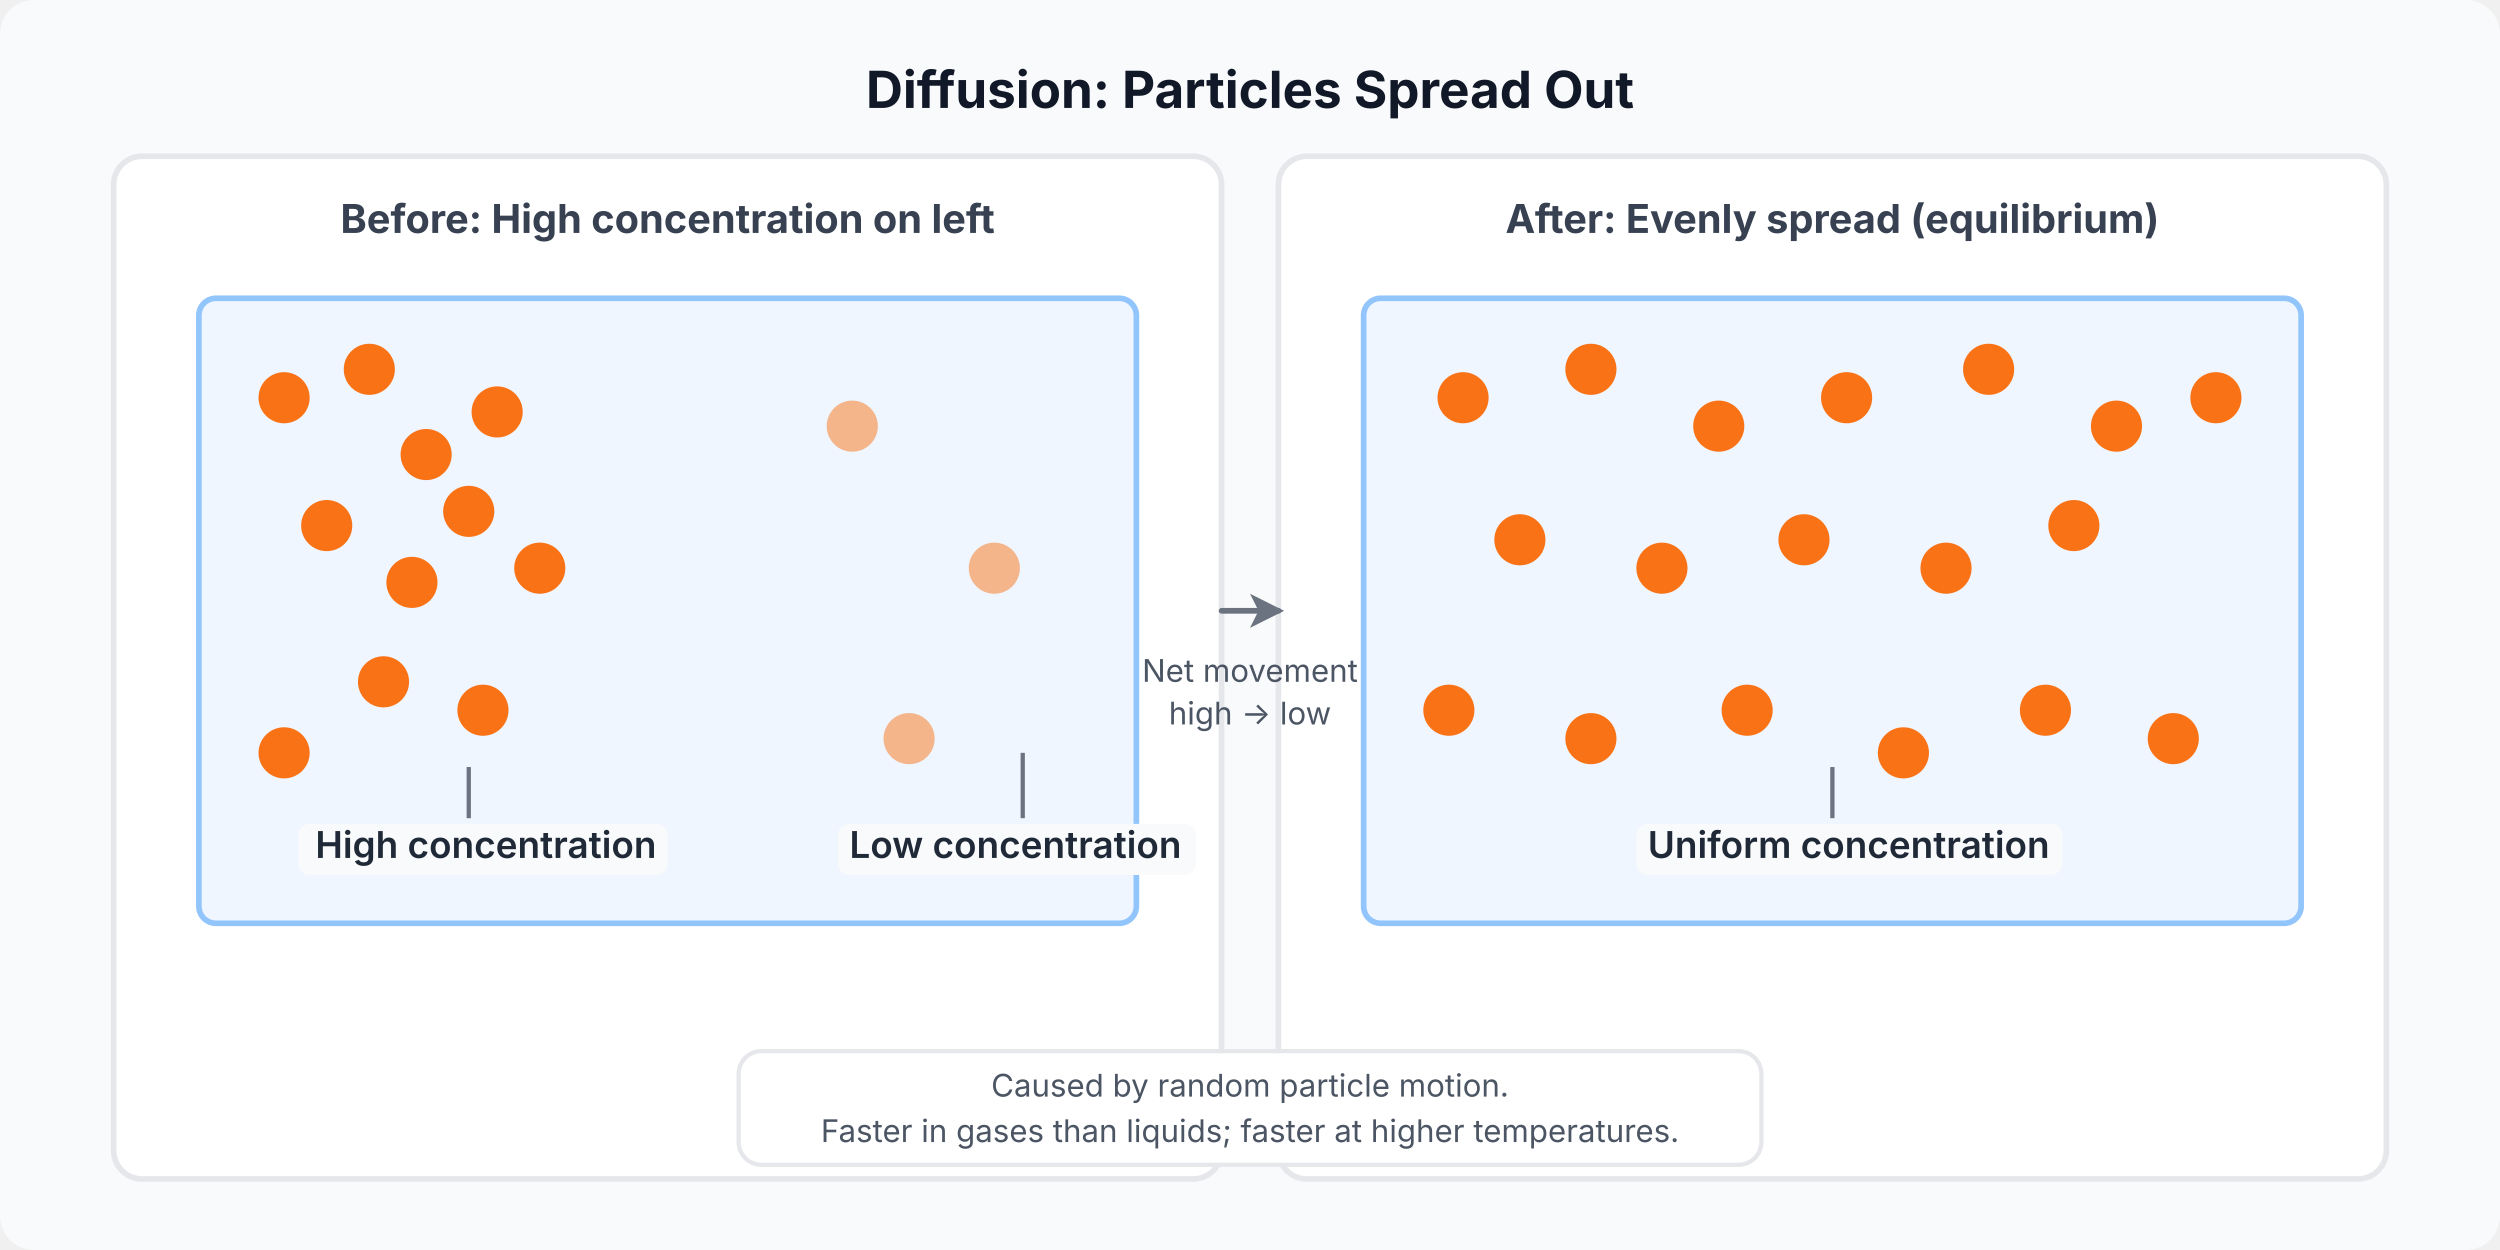
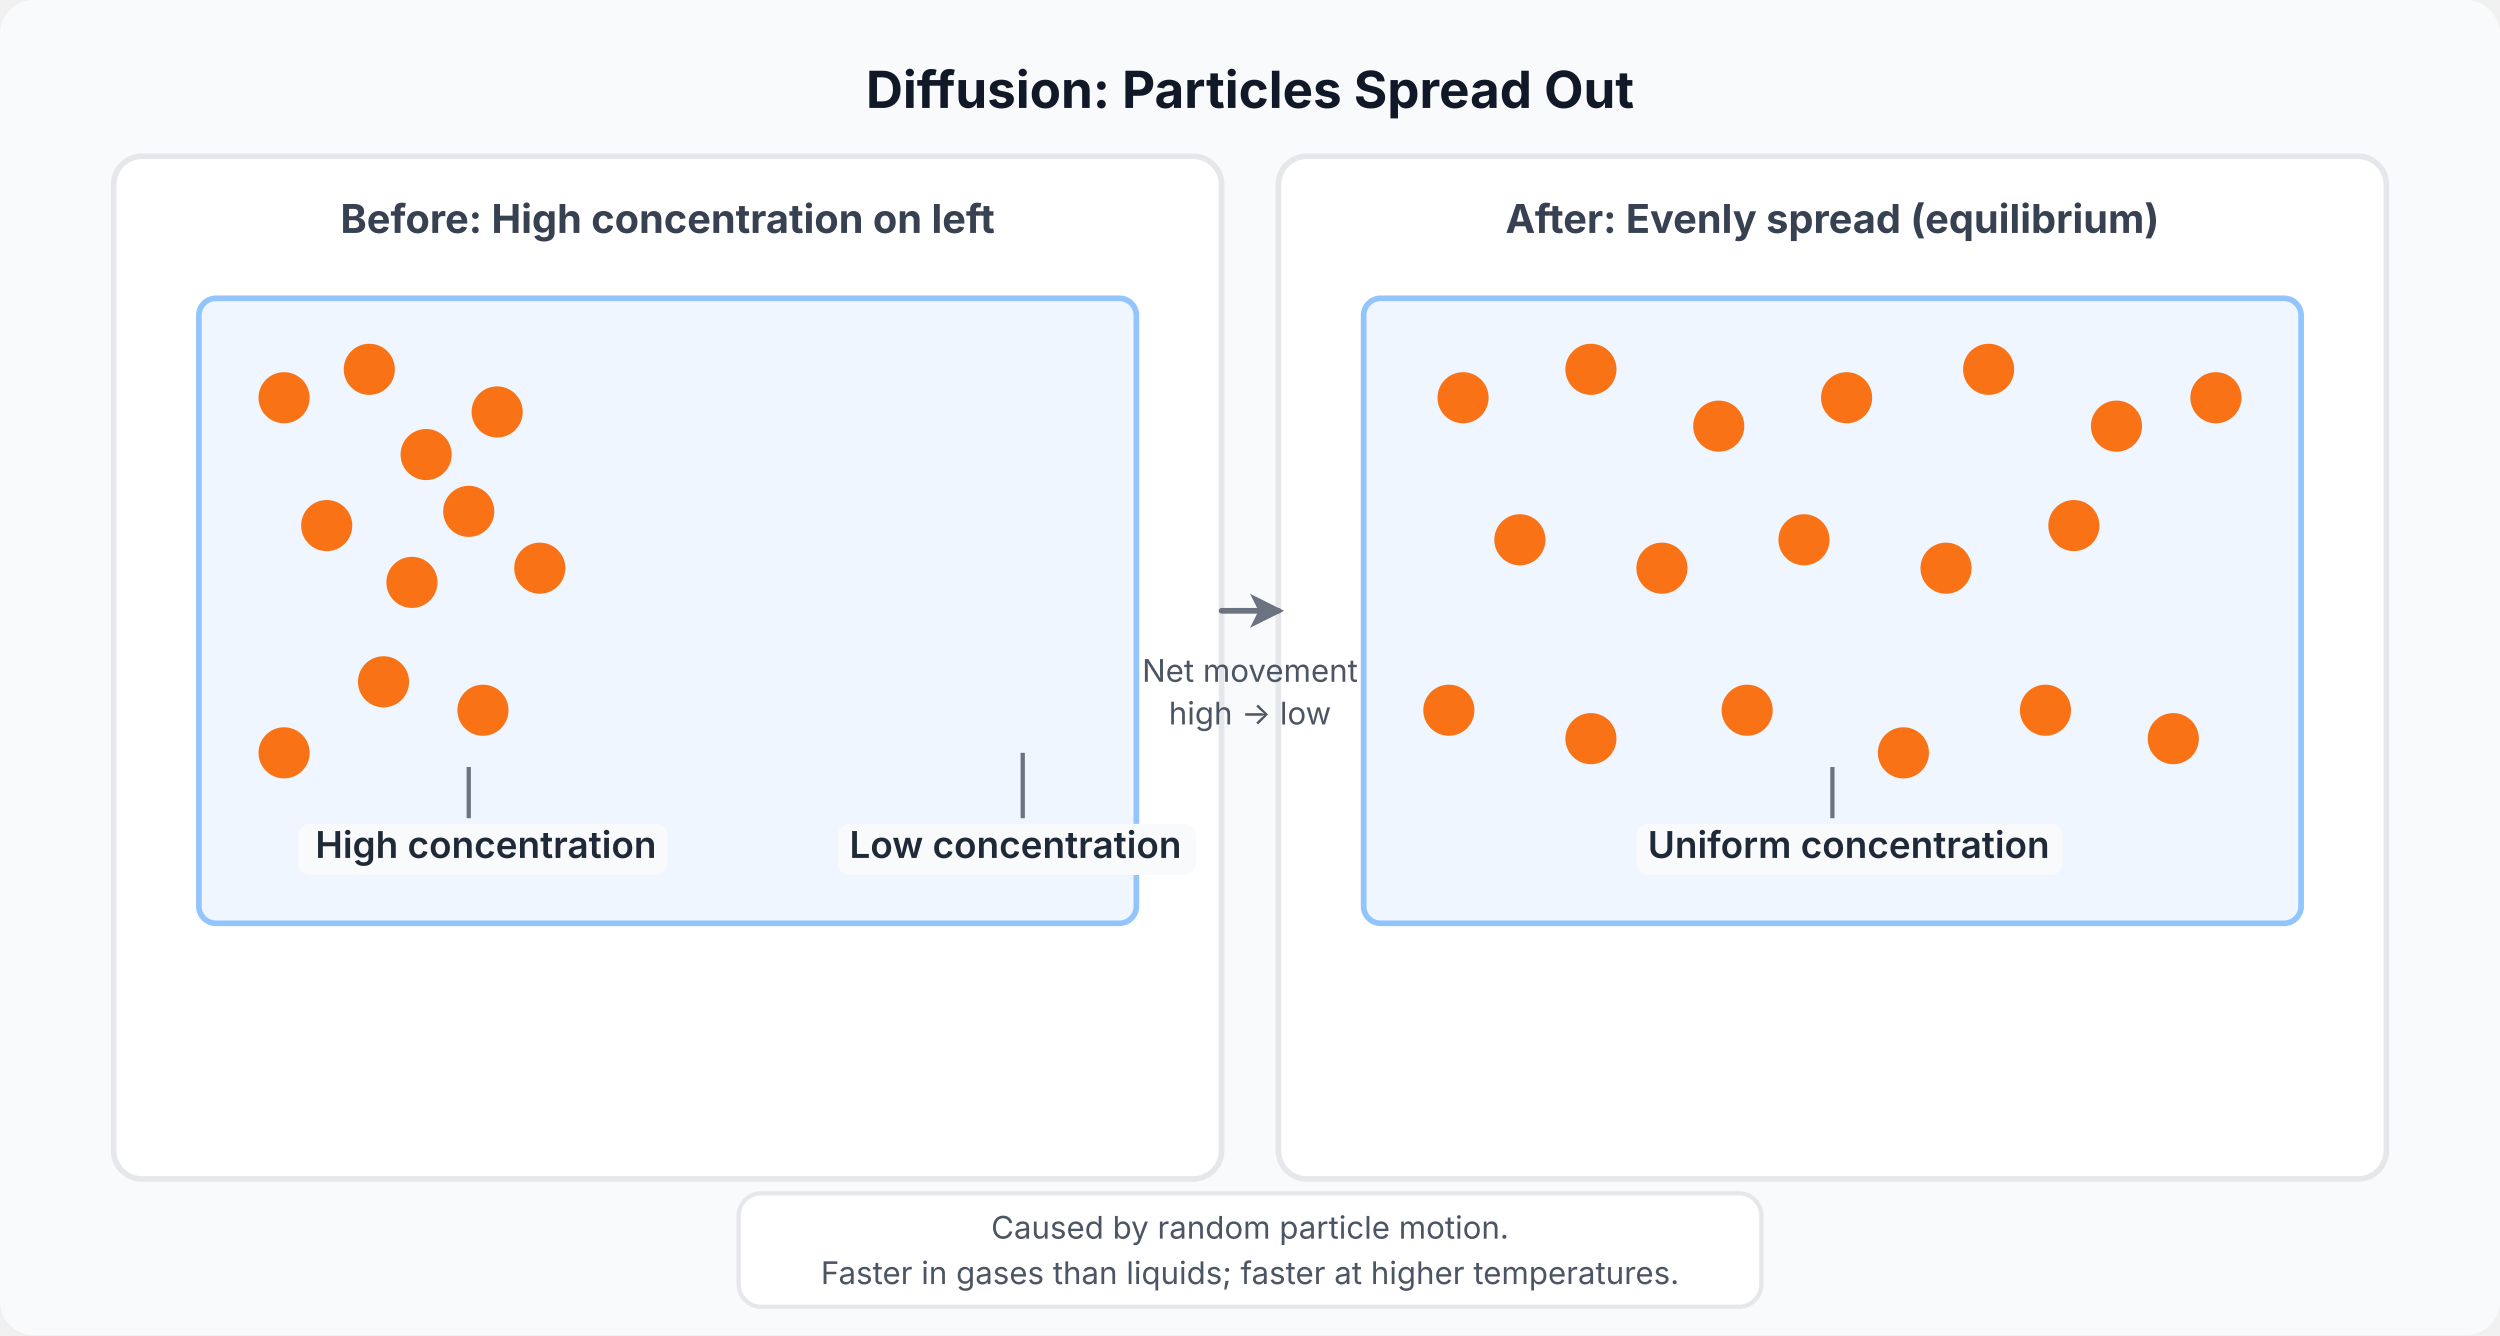
- <svg xmlns="http://www.w3.org/2000/svg" viewBox="0 0 880 440" role="img" aria-labelledby="title desc">
+ <svg xmlns="http://www.w3.org/2000/svg" viewBox="0 0 880 470" role="img" aria-labelledby="title desc">
  <defs>
    <style>
      .label { font-family: system-ui, -apple-system, BlinkMacSystemFont, sans-serif; font-size: 13px; font-weight: 600; fill: #1f2937; }
      .sublabel { font-family: system-ui, -apple-system, BlinkMacSystemFont, sans-serif; font-size: 11px; fill: #4b5563; }
      .title { font-family: system-ui, -apple-system, BlinkMacSystemFont, sans-serif; font-size: 18px; font-weight: 700; fill: #111827; }
      .panel-title { font-family: system-ui, -apple-system, BlinkMacSystemFont, sans-serif; font-size: 14px; font-weight: 700; fill: #374151; }
      .line { stroke: #6b7280; stroke-width: 1.5; fill: none; }
      .container { fill: #eff6ff; stroke: #93c5fd; stroke-width: 2; }
      .arrow { fill: none; stroke-width: 2; stroke-linecap: round; stroke-linejoin: round; }
      .label-bg { fill: #f9fafb; }
    </style>
    <marker id="arrow-gray" markerWidth="6" markerHeight="6" refX="5" refY="3" orient="auto">
      <path d="M0,0 L6,3 L0,6 L1.5,3 Z" fill="#6b7280" />
    </marker>
  </defs>
-   <rect width="880" height="440" fill="#f9fafb" rx="12" />
+   <rect width="880" height="470" fill="#f9fafb" rx="12" />
  <text x="440" y="38" text-anchor="middle" class="title">Diffusion: Particles Spread Out</text>
  <rect x="40" y="55" width="390" height="360" fill="#ffffff" stroke="#e5e7eb" stroke-width="2" rx="10" />
  <text x="235" y="82" text-anchor="middle" class="panel-title">Before: High concentration on left</text>
  <rect x="70" y="105" width="330" height="220" class="container" rx="6" />
  <g fill="#f97316">
    <circle cx="100" cy="140" r="9" />
    <circle cx="130" cy="130" r="9" />
    <circle cx="150" cy="160" r="9" />
    <circle cx="115" cy="185" r="9" />
    <circle cx="145" cy="205" r="9" />
    <circle cx="175" cy="145" r="9" />
    <circle cx="165" cy="180" r="9" />
    <circle cx="190" cy="200" r="9" />
    <circle cx="135" cy="240" r="9" />
    <circle cx="170" cy="250" r="9" />
    <circle cx="100" cy="265" r="9" />
-   </g>
-   <g fill="#f97316" opacity="0.5">
-     <circle cx="300" cy="150" r="9" />
-     <circle cx="350" cy="200" r="9" />
-     <circle cx="320" cy="260" r="9" />
  </g>
  <rect x="105" y="290" width="130" height="18" rx="4" class="label-bg" />
  <text x="111" y="302" class="label">High concentration</text>
  <line x1="165" y1="288" x2="165" y2="270" class="line" />
  <rect x="295" y="290" width="126" height="18" rx="4" class="label-bg" />
  <text x="299" y="302" class="label">Low concentration</text>
  <line x1="360" y1="288" x2="360" y2="265" class="line" />
  <rect x="450" y="55" width="390" height="360" fill="#ffffff" stroke="#e5e7eb" stroke-width="2" rx="10" />
  <text x="645" y="82" text-anchor="middle" class="panel-title">After: Evenly spread (equilibrium)</text>
  <rect x="480" y="105" width="330" height="220" class="container" rx="6" />
  <g fill="#f97316">
    <circle cx="515" cy="140" r="9" />
    <circle cx="560" cy="130" r="9" />
    <circle cx="605" cy="150" r="9" />
    <circle cx="650" cy="140" r="9" />
    <circle cx="700" cy="130" r="9" />
    <circle cx="745" cy="150" r="9" />
    <circle cx="780" cy="140" r="9" />
    <circle cx="535" cy="190" r="9" />
    <circle cx="585" cy="200" r="9" />
    <circle cx="635" cy="190" r="9" />
    <circle cx="685" cy="200" r="9" />
    <circle cx="730" cy="185" r="9" />
    <circle cx="510" cy="250" r="9" />
    <circle cx="560" cy="260" r="9" />
    <circle cx="615" cy="250" r="9" />
    <circle cx="670" cy="265" r="9" />
    <circle cx="720" cy="250" r="9" />
    <circle cx="765" cy="260" r="9" />
  </g>
  <rect x="576" y="290" width="150" height="18" rx="4" class="label-bg" />
  <text x="580" y="302" class="label">Uniform concentration</text>
  <line x1="645" y1="288" x2="645" y2="270" class="line" />
  <line x1="430" y1="215" x2="450" y2="215" class="arrow" stroke="#6b7280" marker-end="url(#arrow-gray)" />
  <text x="440" y="240" text-anchor="middle" class="sublabel">Net movement</text>
  <text x="440" y="255" text-anchor="middle" class="sublabel">high → low</text>
-   <rect x="260" y="370" width="360" height="40" rx="8" fill="#ffffff" stroke="#e5e7eb" stroke-width="1.5" />
-   <text x="440" y="386" text-anchor="middle" class="sublabel">Caused by random particle motion.</text>
-   <text x="440" y="402" text-anchor="middle" class="sublabel">Faster in gases than liquids; faster at higher temperatures.</text>
+   <rect x="260" y="420" width="360" height="40" rx="8" fill="#ffffff" stroke="#e5e7eb" stroke-width="1.5" />
+   <text x="440" y="436" text-anchor="middle" class="sublabel">Caused by random particle motion.</text>
+   <text x="440" y="452" text-anchor="middle" class="sublabel">Faster in gases than liquids; faster at higher temperatures.</text>
</svg>
